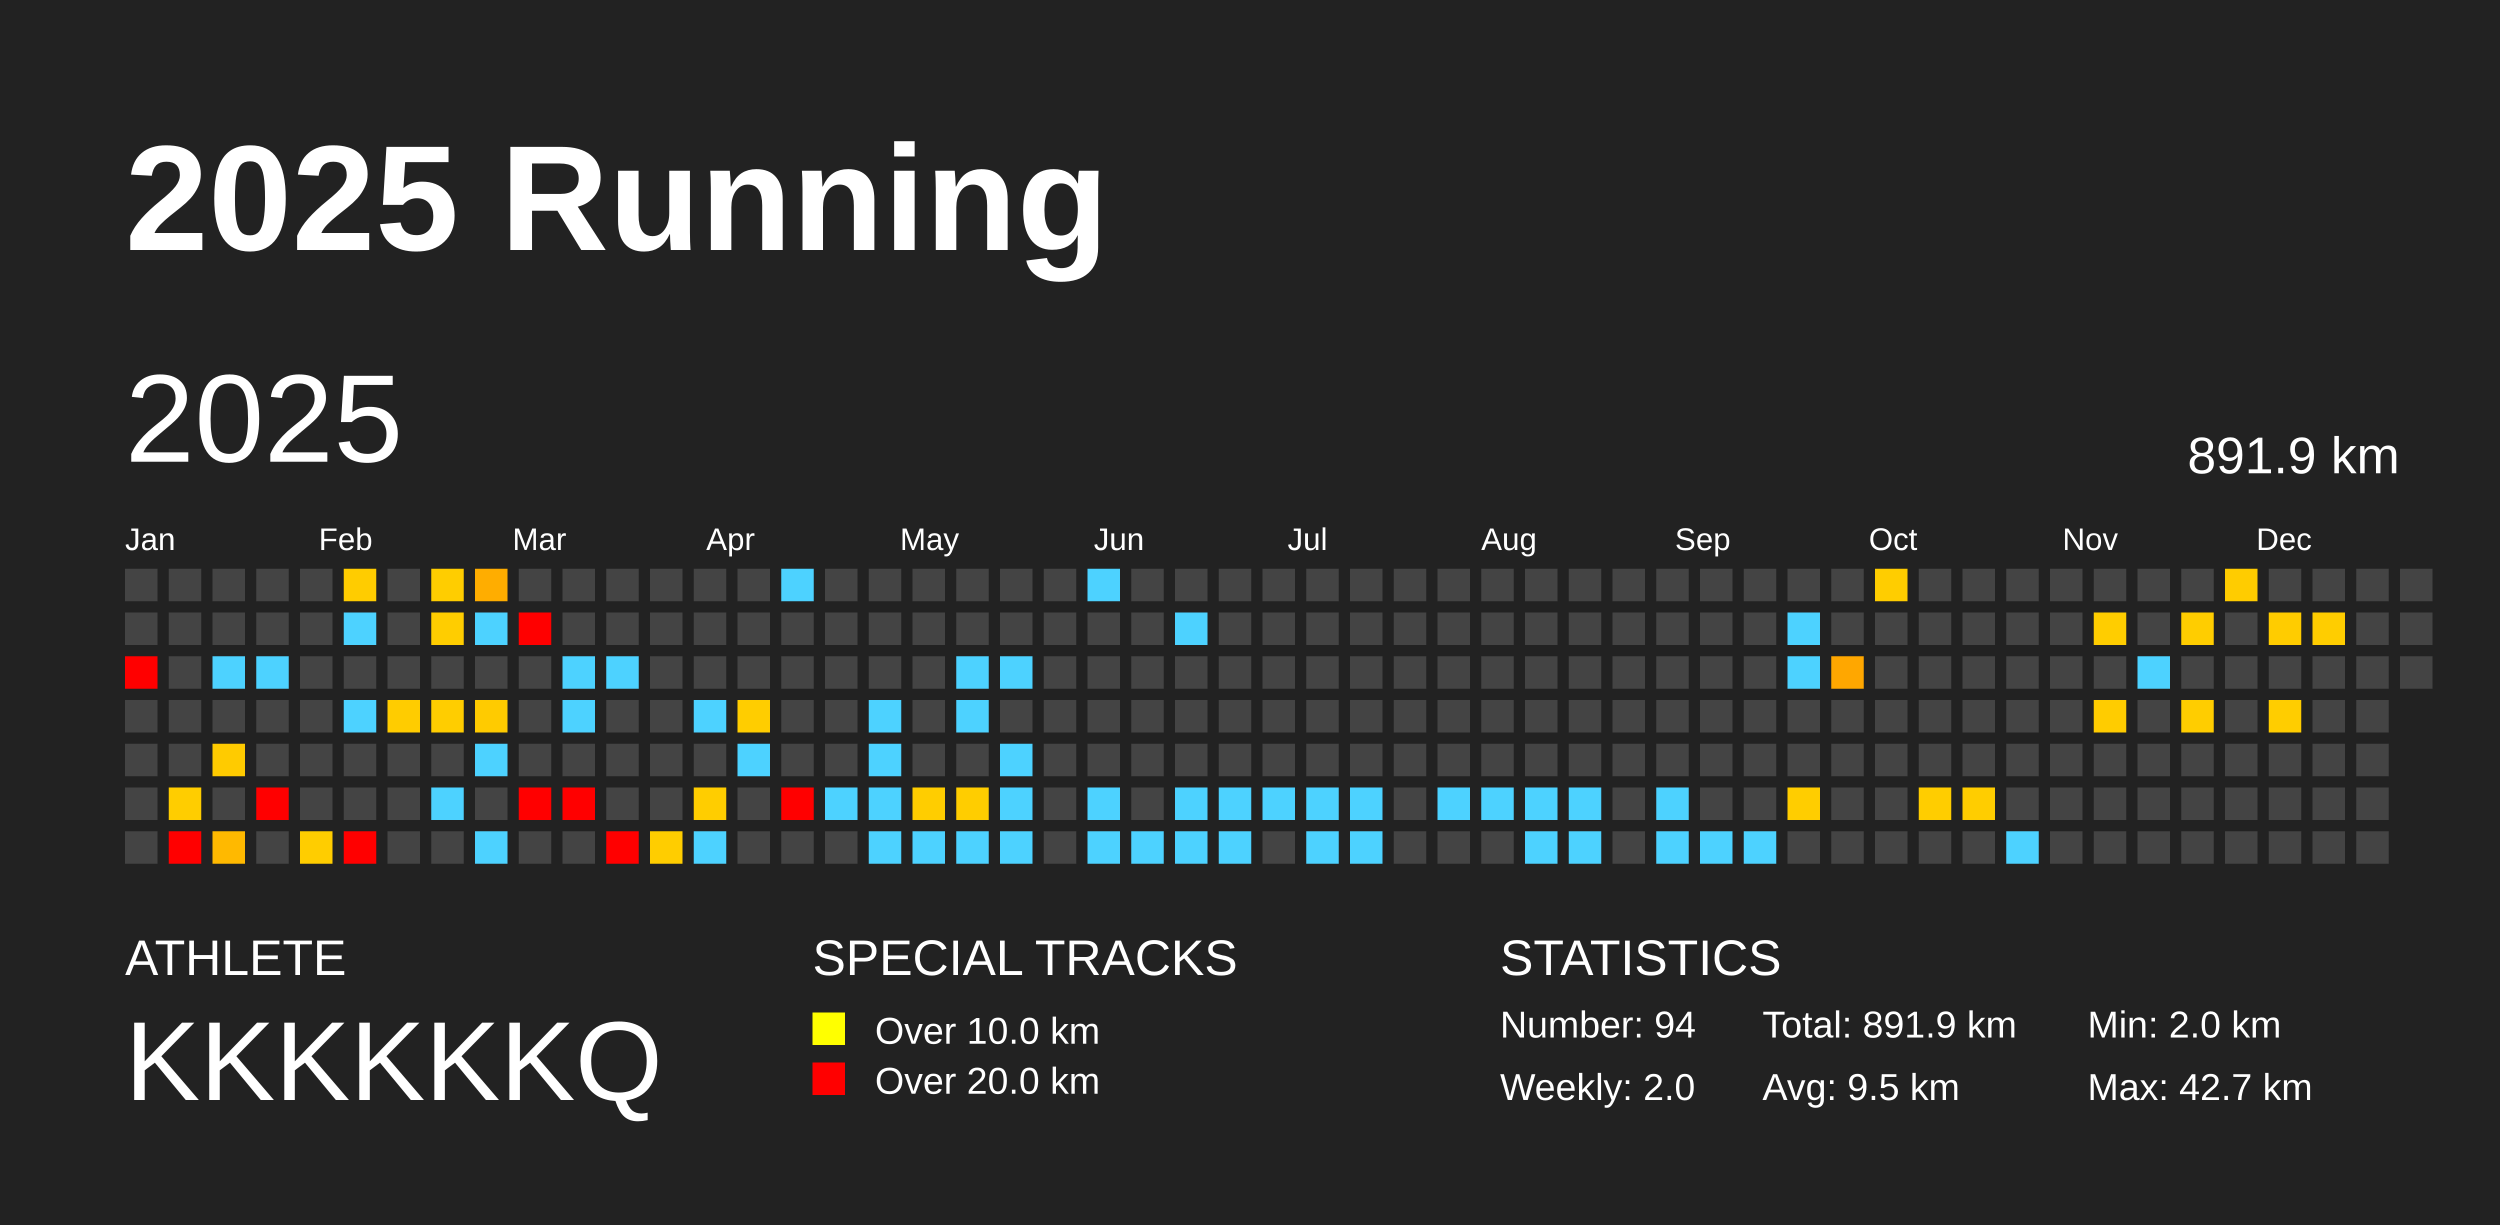
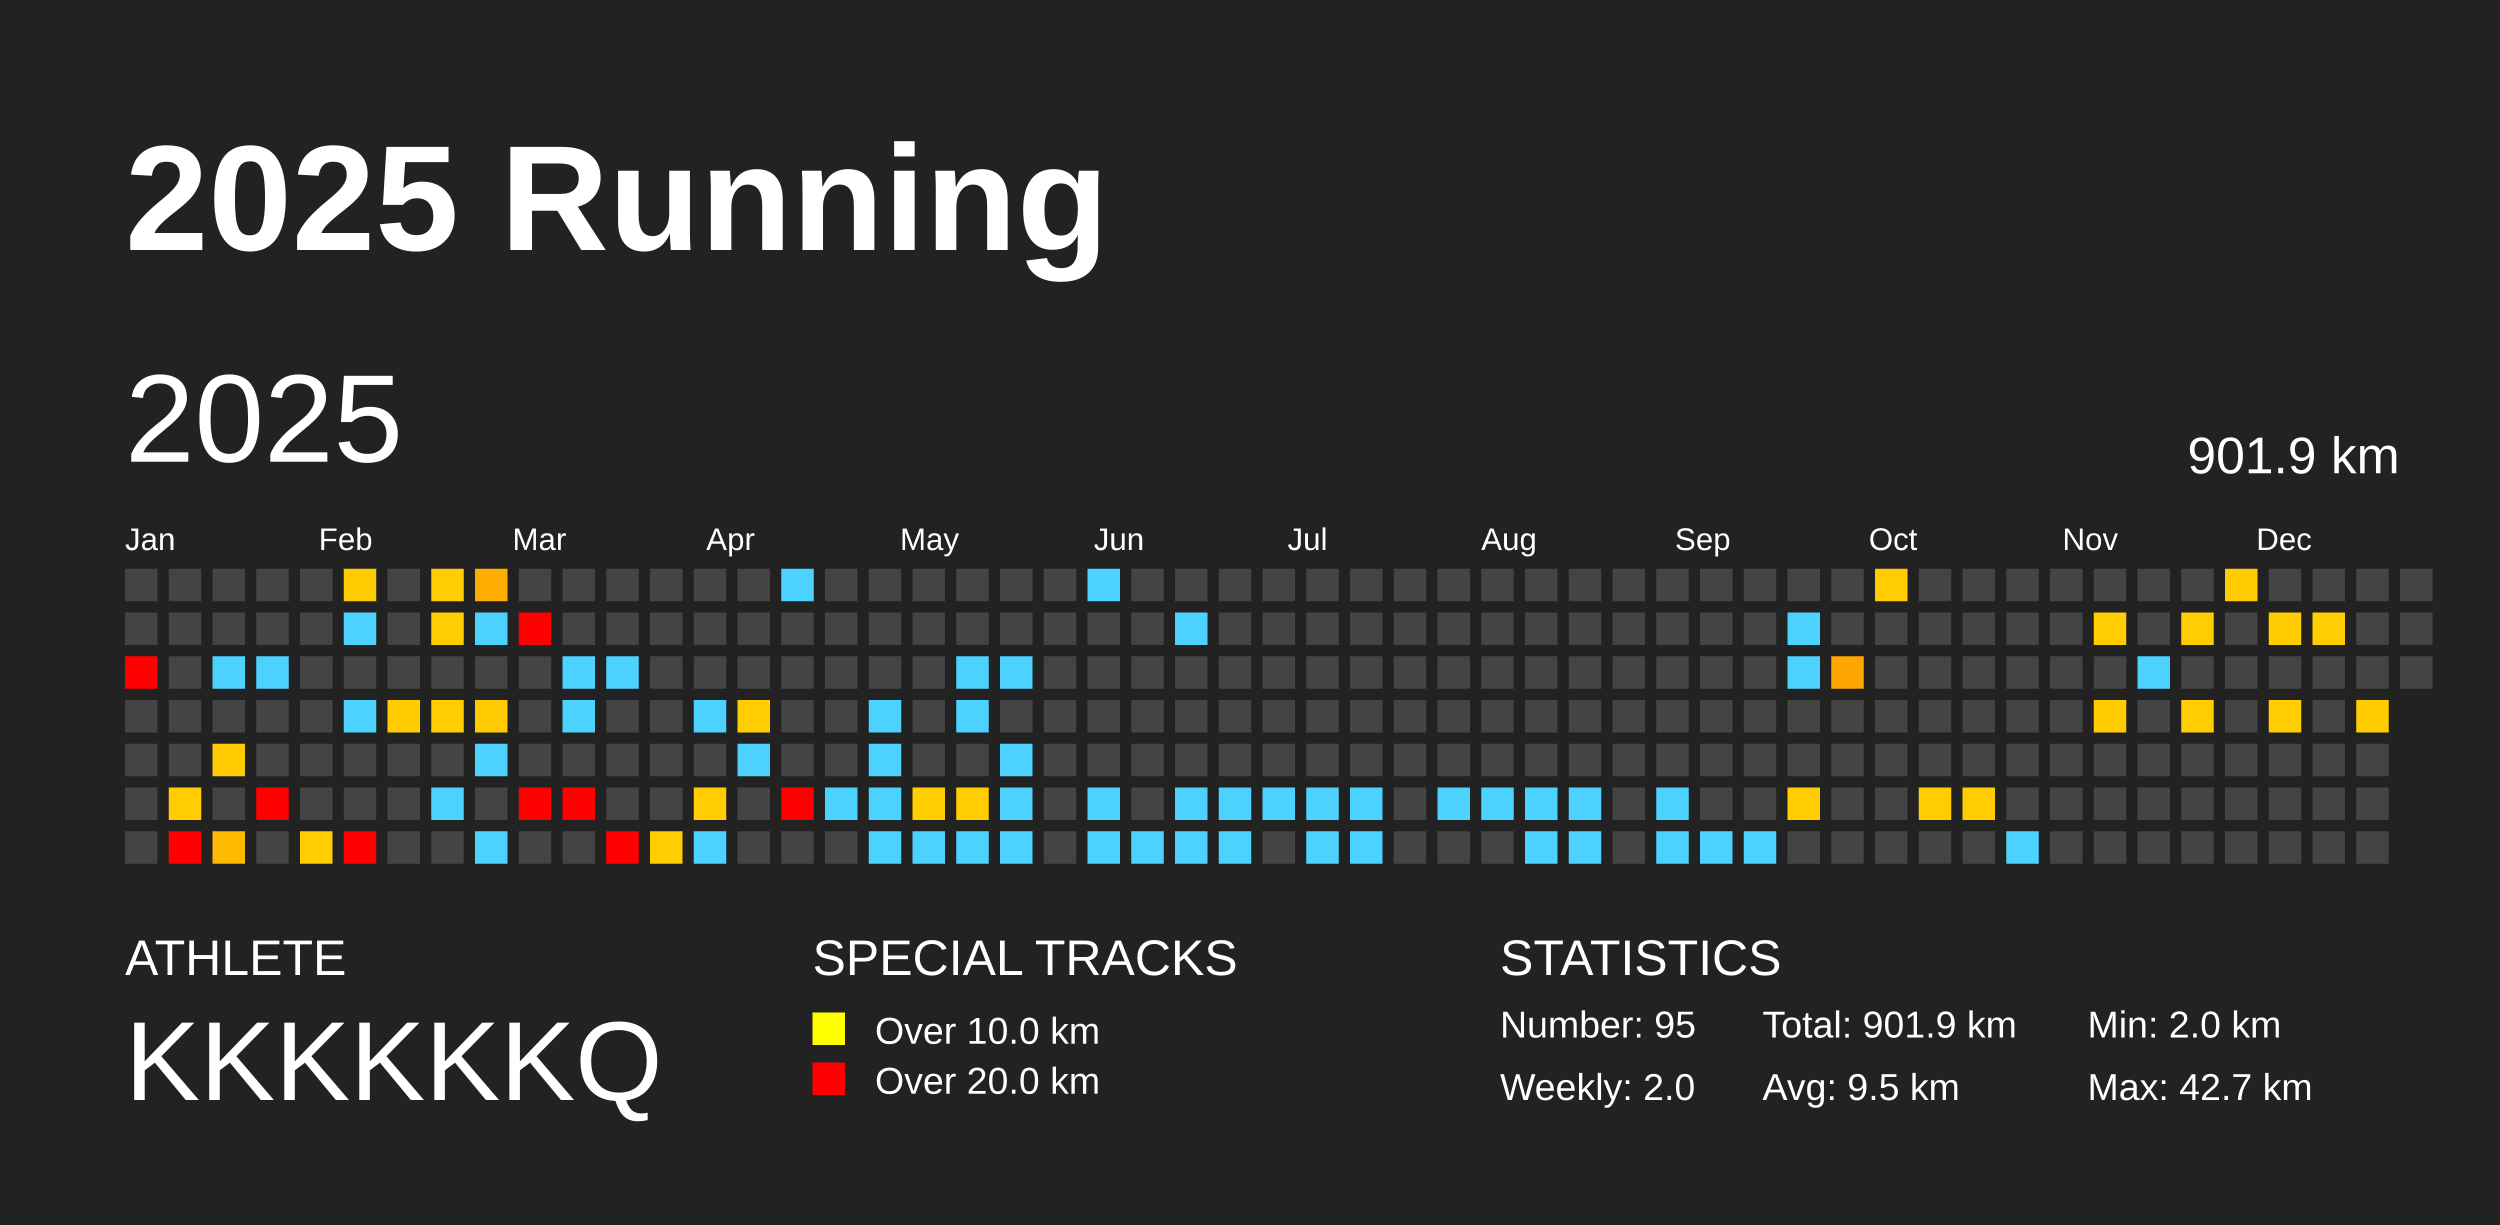
<svg xmlns="http://www.w3.org/2000/svg" baseProfile="full" height="98mm" version="1.1" viewBox="0,0,200,98" width="200mm">
  <defs />
  <rect fill="#222222" height="98" width="200" x="0" y="0" />
  <text fill="#FFFFFF" style="font-size:12px; font-family:Arial; font-weight:bold;" x="10" y="20">2025 Running</text>
  <text fill="#FFFFFF" style="font-size:4px; font-family:Arial" x="10" y="78">ATHLETE</text>
  <text fill="#FFFFFF" style="font-size:9px; font-family:Arial" x="10" y="88">KKKKKKQ</text>
  <text fill="#FFFFFF" style="font-size:4px; font-family:Arial" x="65" y="78">SPECIAL TRACKS</text>
  <rect fill="yellow" height="2.6" width="2.6" x="65" y="81" />
  <text fill="#FFFFFF" style="font-size:3px; font-family:Arial" x="70" y="83.5">Over 10.0 km</text>
  <rect fill="red" height="2.6" width="2.6" x="65" y="85" />
  <text fill="#FFFFFF" style="font-size:3px; font-family:Arial" x="70" y="87.5">Over 20.0 km</text>
  <text fill="#FFFFFF" style="font-size:4px; font-family:Arial" x="120" y="78">STATISTICS</text>
-   <text fill="#FFFFFF" style="font-size:3px; font-family:Arial" x="120" y="83">Number: 94</text>
+   <text fill="#FFFFFF" style="font-size:3px; font-family:Arial" x="120" y="83">Number: 95</text>
  <text fill="#FFFFFF" style="font-size:3px; font-family:Arial" x="120" y="88">Weekly: 2.0</text>
-   <text fill="#FFFFFF" style="font-size:3px; font-family:Arial" x="141" y="83">Total: 891.9 km</text>
+   <text fill="#FFFFFF" style="font-size:3px; font-family:Arial" x="141" y="83">Total: 901.9 km</text>
  <text fill="#FFFFFF" style="font-size:3px; font-family:Arial" x="141" y="88">Avg: 9.5 km</text>
  <text fill="#FFFFFF" style="font-size:3px; font-family:Arial" x="167" y="83">Min: 2.0 km</text>
  <text fill="#FFFFFF" style="font-size:3px; font-family:Arial" x="167" y="88">Max: 42.7 km</text>
  <text dominant-baseline="hanging" fill="#FFFFFF" style="font-size:10.0px; font-family:Arial;" x="10" y="30">2025</text>
-   <text dominant-baseline="hanging" fill="#FFFFFF" style="font-size:4.125px; font-family:Arial;" x="175" y="35">891.9 km</text>
+   <text dominant-baseline="hanging" fill="#FFFFFF" style="font-size:4.125px; font-family:Arial;" x="175" y="35">901.9 km</text>
  <text fill="#FFFFFF" style="font-size:2.5px; font-family:Arial" x="10.0" y="44">Jan</text>
  <text fill="#FFFFFF" style="font-size:2.5px; font-family:Arial" x="25.5" y="44">Feb</text>
  <text fill="#FFFFFF" style="font-size:2.5px; font-family:Arial" x="41.0" y="44">Mar</text>
  <text fill="#FFFFFF" style="font-size:2.5px; font-family:Arial" x="56.5" y="44">Apr</text>
  <text fill="#FFFFFF" style="font-size:2.5px; font-family:Arial" x="72.0" y="44">May</text>
  <text fill="#FFFFFF" style="font-size:2.5px; font-family:Arial" x="87.5" y="44">Jun</text>
  <text fill="#FFFFFF" style="font-size:2.5px; font-family:Arial" x="103.0" y="44">Jul</text>
  <text fill="#FFFFFF" style="font-size:2.5px; font-family:Arial" x="118.5" y="44">Aug</text>
  <text fill="#FFFFFF" style="font-size:2.5px; font-family:Arial" x="134.0" y="44">Sep</text>
  <text fill="#FFFFFF" style="font-size:2.5px; font-family:Arial" x="149.5" y="44">Oct</text>
  <text fill="#FFFFFF" style="font-size:2.5px; font-family:Arial" x="165.0" y="44">Nov</text>
  <text fill="#FFFFFF" style="font-size:2.5px; font-family:Arial" x="180.5" y="44">Dec</text>
  <rect fill="#444444" height="2.6" width="2.6" x="10.0" y="45.5" />
  <rect fill="#444444" height="2.6" width="2.6" x="10.0" y="49.0" />
  <rect fill="red" height="2.6" width="2.6" x="10.0" y="52.5" />
  <rect fill="#444444" height="2.6" width="2.6" x="10.0" y="56.0" />
  <rect fill="#444444" height="2.6" width="2.6" x="10.0" y="59.5" />
  <rect fill="#444444" height="2.6" width="2.6" x="10.0" y="63.0" />
  <rect fill="#444444" height="2.6" width="2.6" x="10.0" y="66.5" />
  <rect fill="#444444" height="2.6" width="2.6" x="13.5" y="45.5" />
  <rect fill="#444444" height="2.6" width="2.6" x="13.5" y="49.0" />
  <rect fill="#444444" height="2.6" width="2.6" x="13.5" y="52.5" />
  <rect fill="#444444" height="2.6" width="2.6" x="13.5" y="56.0" />
  <rect fill="#444444" height="2.6" width="2.6" x="13.5" y="59.5" />
  <rect fill="#ffcd00" height="2.6" width="2.6" x="13.5" y="63.0" />
  <rect fill="red" height="2.6" width="2.6" x="13.5" y="66.5" />
  <rect fill="#444444" height="2.6" width="2.6" x="17.0" y="45.5" />
  <rect fill="#444444" height="2.6" width="2.6" x="17.0" y="49.0" />
  <rect fill="#4dd2ff" height="2.6" width="2.6" x="17.0" y="52.5" />
  <rect fill="#444444" height="2.6" width="2.6" x="17.0" y="56.0" />
  <rect fill="#ffcb00" height="2.6" width="2.6" x="17.0" y="59.5" />
  <rect fill="#444444" height="2.6" width="2.6" x="17.0" y="63.0" />
  <rect fill="#ffb900" height="2.6" width="2.6" x="17.0" y="66.5" />
  <rect fill="#444444" height="2.6" width="2.6" x="20.5" y="45.5" />
  <rect fill="#444444" height="2.6" width="2.6" x="20.5" y="49.0" />
  <rect fill="#4dd2ff" height="2.6" width="2.6" x="20.5" y="52.5" />
  <rect fill="#444444" height="2.6" width="2.6" x="20.5" y="56.0" />
  <rect fill="#444444" height="2.6" width="2.6" x="20.5" y="59.5" />
  <rect fill="red" height="2.6" width="2.6" x="20.5" y="63.0" />
  <rect fill="#444444" height="2.6" width="2.6" x="20.5" y="66.5" />
  <rect fill="#444444" height="2.6" width="2.6" x="24.0" y="45.5" />
  <rect fill="#444444" height="2.6" width="2.6" x="24.0" y="49.0" />
  <rect fill="#444444" height="2.6" width="2.6" x="24.0" y="52.5" />
  <rect fill="#444444" height="2.6" width="2.6" x="24.0" y="56.0" />
  <rect fill="#444444" height="2.6" width="2.6" x="24.0" y="59.5" />
  <rect fill="#444444" height="2.6" width="2.6" x="24.0" y="63.0" />
  <rect fill="#ffcd00" height="2.6" width="2.6" x="24.0" y="66.5" />
  <rect fill="#ffcc00" height="2.6" width="2.6" x="27.5" y="45.5" />
  <rect fill="#4dd2ff" height="2.6" width="2.6" x="27.5" y="49.0" />
  <rect fill="#444444" height="2.6" width="2.6" x="27.5" y="52.5" />
  <rect fill="#4dd2ff" height="2.6" width="2.6" x="27.5" y="56.0" />
  <rect fill="#444444" height="2.6" width="2.6" x="27.5" y="59.5" />
  <rect fill="#444444" height="2.6" width="2.6" x="27.5" y="63.0" />
  <rect fill="red" height="2.6" width="2.6" x="27.5" y="66.5" />
  <rect fill="#444444" height="2.6" width="2.6" x="31.0" y="45.5" />
  <rect fill="#444444" height="2.6" width="2.6" x="31.0" y="49.0" />
  <rect fill="#444444" height="2.6" width="2.6" x="31.0" y="52.5" />
  <rect fill="#ffcc00" height="2.6" width="2.6" x="31.0" y="56.0" />
  <rect fill="#444444" height="2.6" width="2.6" x="31.0" y="59.5" />
  <rect fill="#444444" height="2.6" width="2.6" x="31.0" y="63.0" />
  <rect fill="#444444" height="2.6" width="2.6" x="31.0" y="66.5" />
  <rect fill="#ffcd00" height="2.6" width="2.6" x="34.5" y="45.5" />
  <rect fill="#ffcd00" height="2.6" width="2.6" x="34.5" y="49.0" />
  <rect fill="#444444" height="2.6" width="2.6" x="34.5" y="52.5" />
  <rect fill="#ffcd00" height="2.6" width="2.6" x="34.5" y="56.0" />
  <rect fill="#444444" height="2.6" width="2.6" x="34.5" y="59.5" />
  <rect fill="#4dd2ff" height="2.6" width="2.6" x="34.5" y="63.0" />
  <rect fill="#444444" height="2.6" width="2.6" x="34.5" y="66.5" />
  <rect fill="#ffad00" height="2.6" width="2.6" x="38.0" y="45.5" />
  <rect fill="#4dd2ff" height="2.6" width="2.6" x="38.0" y="49.0" />
  <rect fill="#444444" height="2.6" width="2.6" x="38.0" y="52.5" />
  <rect fill="#ffcb00" height="2.6" width="2.6" x="38.0" y="56.0" />
  <rect fill="#4dd2ff" height="2.6" width="2.6" x="38.0" y="59.5" />
  <rect fill="#444444" height="2.6" width="2.6" x="38.0" y="63.0" />
  <rect fill="#4dd2ff" height="2.6" width="2.6" x="38.0" y="66.5" />
  <rect fill="#444444" height="2.6" width="2.6" x="41.5" y="45.5" />
  <rect fill="red" height="2.6" width="2.6" x="41.5" y="49.0" />
  <rect fill="#444444" height="2.6" width="2.6" x="41.5" y="52.5" />
  <rect fill="#444444" height="2.6" width="2.6" x="41.5" y="56.0" />
  <rect fill="#444444" height="2.6" width="2.6" x="41.5" y="59.5" />
  <rect fill="red" height="2.6" width="2.6" x="41.5" y="63.0" />
  <rect fill="#444444" height="2.6" width="2.6" x="41.5" y="66.5" />
  <rect fill="#444444" height="2.6" width="2.6" x="45.0" y="45.5" />
  <rect fill="#444444" height="2.6" width="2.6" x="45.0" y="49.0" />
  <rect fill="#4dd2ff" height="2.6" width="2.6" x="45.0" y="52.5" />
  <rect fill="#4dd2ff" height="2.6" width="2.6" x="45.0" y="56.0" />
  <rect fill="#444444" height="2.6" width="2.6" x="45.0" y="59.5" />
  <rect fill="red" height="2.6" width="2.6" x="45.0" y="63.0" />
  <rect fill="#444444" height="2.6" width="2.6" x="45.0" y="66.5" />
  <rect fill="#444444" height="2.6" width="2.6" x="48.5" y="45.5" />
  <rect fill="#444444" height="2.6" width="2.6" x="48.5" y="49.0" />
  <rect fill="#4dd2ff" height="2.6" width="2.6" x="48.5" y="52.5" />
  <rect fill="#444444" height="2.6" width="2.6" x="48.5" y="56.0" />
  <rect fill="#444444" height="2.6" width="2.6" x="48.5" y="59.5" />
  <rect fill="#444444" height="2.6" width="2.6" x="48.5" y="63.0" />
  <rect fill="red" height="2.6" width="2.6" x="48.5" y="66.5" />
  <rect fill="#444444" height="2.6" width="2.6" x="52.0" y="45.5" />
  <rect fill="#444444" height="2.6" width="2.6" x="52.0" y="49.0" />
  <rect fill="#444444" height="2.6" width="2.6" x="52.0" y="52.5" />
  <rect fill="#444444" height="2.6" width="2.6" x="52.0" y="56.0" />
  <rect fill="#444444" height="2.6" width="2.6" x="52.0" y="59.5" />
  <rect fill="#444444" height="2.6" width="2.6" x="52.0" y="63.0" />
  <rect fill="#ffcd00" height="2.6" width="2.6" x="52.0" y="66.5" />
  <rect fill="#444444" height="2.6" width="2.6" x="55.5" y="45.5" />
  <rect fill="#444444" height="2.6" width="2.6" x="55.5" y="49.0" />
  <rect fill="#444444" height="2.6" width="2.6" x="55.5" y="52.5" />
  <rect fill="#4dd2ff" height="2.6" width="2.6" x="55.5" y="56.0" />
  <rect fill="#444444" height="2.6" width="2.6" x="55.5" y="59.5" />
  <rect fill="#ffcd00" height="2.6" width="2.6" x="55.5" y="63.0" />
  <rect fill="#4dd2ff" height="2.6" width="2.6" x="55.5" y="66.5" />
  <rect fill="#444444" height="2.6" width="2.6" x="59.0" y="45.5" />
  <rect fill="#444444" height="2.6" width="2.6" x="59.0" y="49.0" />
  <rect fill="#444444" height="2.6" width="2.6" x="59.0" y="52.5" />
  <rect fill="#ffcd00" height="2.6" width="2.6" x="59.0" y="56.0" />
  <rect fill="#4dd2ff" height="2.6" width="2.6" x="59.0" y="59.5" />
  <rect fill="#444444" height="2.6" width="2.6" x="59.0" y="63.0" />
  <rect fill="#444444" height="2.6" width="2.6" x="59.0" y="66.5" />
  <rect fill="#4dd2ff" height="2.6" width="2.6" x="62.5" y="45.5" />
  <rect fill="#444444" height="2.6" width="2.6" x="62.5" y="49.0" />
  <rect fill="#444444" height="2.6" width="2.6" x="62.5" y="52.5" />
  <rect fill="#444444" height="2.6" width="2.6" x="62.5" y="56.0" />
  <rect fill="#444444" height="2.6" width="2.6" x="62.5" y="59.5" />
  <rect fill="red" height="2.6" width="2.6" x="62.5" y="63.0" />
  <rect fill="#444444" height="2.6" width="2.6" x="62.5" y="66.5" />
  <rect fill="#444444" height="2.6" width="2.6" x="66.0" y="45.5" />
  <rect fill="#444444" height="2.6" width="2.6" x="66.0" y="49.0" />
  <rect fill="#444444" height="2.6" width="2.6" x="66.0" y="52.5" />
  <rect fill="#444444" height="2.6" width="2.6" x="66.0" y="56.0" />
  <rect fill="#444444" height="2.6" width="2.6" x="66.0" y="59.5" />
  <rect fill="#4dd2ff" height="2.6" width="2.6" x="66.0" y="63.0" />
  <rect fill="#444444" height="2.6" width="2.6" x="66.0" y="66.5" />
  <rect fill="#444444" height="2.6" width="2.6" x="69.5" y="45.5" />
  <rect fill="#444444" height="2.6" width="2.6" x="69.5" y="49.0" />
  <rect fill="#444444" height="2.6" width="2.6" x="69.5" y="52.5" />
  <rect fill="#4dd2ff" height="2.6" width="2.6" x="69.5" y="56.0" />
  <rect fill="#4dd2ff" height="2.6" width="2.6" x="69.5" y="59.5" />
  <rect fill="#4dd2ff" height="2.6" width="2.6" x="69.5" y="63.0" />
  <rect fill="#4dd2ff" height="2.6" width="2.6" x="69.5" y="66.5" />
  <rect fill="#444444" height="2.6" width="2.6" x="73.0" y="45.5" />
  <rect fill="#444444" height="2.6" width="2.6" x="73.0" y="49.0" />
  <rect fill="#444444" height="2.6" width="2.6" x="73.0" y="52.5" />
  <rect fill="#444444" height="2.6" width="2.6" x="73.0" y="56.0" />
  <rect fill="#444444" height="2.6" width="2.6" x="73.0" y="59.5" />
  <rect fill="#ffcd00" height="2.6" width="2.6" x="73.0" y="63.0" />
  <rect fill="#4dd2ff" height="2.6" width="2.6" x="73.0" y="66.5" />
  <rect fill="#444444" height="2.6" width="2.6" x="76.5" y="45.5" />
  <rect fill="#444444" height="2.6" width="2.6" x="76.5" y="49.0" />
  <rect fill="#4dd2ff" height="2.6" width="2.6" x="76.5" y="52.5" />
  <rect fill="#4dd2ff" height="2.6" width="2.6" x="76.5" y="56.0" />
  <rect fill="#444444" height="2.6" width="2.6" x="76.5" y="59.5" />
  <rect fill="#ffcd00" height="2.6" width="2.6" x="76.5" y="63.0" />
  <rect fill="#4dd2ff" height="2.6" width="2.6" x="76.5" y="66.5" />
  <rect fill="#444444" height="2.6" width="2.6" x="80.0" y="45.5" />
  <rect fill="#444444" height="2.6" width="2.6" x="80.0" y="49.0" />
  <rect fill="#4dd2ff" height="2.6" width="2.6" x="80.0" y="52.5" />
  <rect fill="#444444" height="2.6" width="2.6" x="80.0" y="56.0" />
  <rect fill="#4dd2ff" height="2.6" width="2.6" x="80.0" y="59.5" />
  <rect fill="#4dd2ff" height="2.6" width="2.6" x="80.0" y="63.0" />
  <rect fill="#4dd2ff" height="2.6" width="2.6" x="80.0" y="66.5" />
  <rect fill="#444444" height="2.6" width="2.6" x="83.5" y="45.5" />
  <rect fill="#444444" height="2.6" width="2.6" x="83.5" y="49.0" />
  <rect fill="#444444" height="2.6" width="2.6" x="83.5" y="52.5" />
  <rect fill="#444444" height="2.6" width="2.6" x="83.5" y="56.0" />
  <rect fill="#444444" height="2.6" width="2.6" x="83.5" y="59.5" />
  <rect fill="#444444" height="2.6" width="2.6" x="83.5" y="63.0" />
  <rect fill="#444444" height="2.6" width="2.6" x="83.5" y="66.5" />
  <rect fill="#4dd2ff" height="2.6" width="2.6" x="87.0" y="45.5" />
  <rect fill="#444444" height="2.6" width="2.6" x="87.0" y="49.0" />
  <rect fill="#444444" height="2.6" width="2.6" x="87.0" y="52.5" />
  <rect fill="#444444" height="2.6" width="2.6" x="87.0" y="56.0" />
  <rect fill="#444444" height="2.6" width="2.6" x="87.0" y="59.5" />
  <rect fill="#4dd2ff" height="2.6" width="2.6" x="87.0" y="63.0" />
  <rect fill="#4dd2ff" height="2.6" width="2.6" x="87.0" y="66.5" />
  <rect fill="#444444" height="2.6" width="2.6" x="90.5" y="45.5" />
  <rect fill="#444444" height="2.6" width="2.6" x="90.5" y="49.0" />
  <rect fill="#444444" height="2.6" width="2.6" x="90.5" y="52.5" />
  <rect fill="#444444" height="2.6" width="2.6" x="90.5" y="56.0" />
  <rect fill="#444444" height="2.6" width="2.6" x="90.5" y="59.5" />
  <rect fill="#444444" height="2.6" width="2.6" x="90.5" y="63.0" />
  <rect fill="#4dd2ff" height="2.6" width="2.6" x="90.5" y="66.5" />
  <rect fill="#444444" height="2.6" width="2.6" x="94.0" y="45.5" />
  <rect fill="#4dd2ff" height="2.6" width="2.6" x="94.0" y="49.0" />
  <rect fill="#444444" height="2.6" width="2.6" x="94.0" y="52.5" />
  <rect fill="#444444" height="2.6" width="2.6" x="94.0" y="56.0" />
  <rect fill="#444444" height="2.6" width="2.6" x="94.0" y="59.5" />
  <rect fill="#4dd2ff" height="2.6" width="2.6" x="94.0" y="63.0" />
  <rect fill="#4dd2ff" height="2.6" width="2.6" x="94.0" y="66.5" />
  <rect fill="#444444" height="2.6" width="2.6" x="97.5" y="45.5" />
  <rect fill="#444444" height="2.6" width="2.6" x="97.5" y="49.0" />
  <rect fill="#444444" height="2.6" width="2.6" x="97.5" y="52.5" />
  <rect fill="#444444" height="2.6" width="2.6" x="97.5" y="56.0" />
  <rect fill="#444444" height="2.6" width="2.6" x="97.5" y="59.5" />
  <rect fill="#4dd2ff" height="2.6" width="2.6" x="97.5" y="63.0" />
  <rect fill="#4dd2ff" height="2.6" width="2.6" x="97.5" y="66.5" />
  <rect fill="#444444" height="2.6" width="2.6" x="101.0" y="45.5" />
  <rect fill="#444444" height="2.6" width="2.6" x="101.0" y="49.0" />
  <rect fill="#444444" height="2.6" width="2.6" x="101.0" y="52.5" />
  <rect fill="#444444" height="2.6" width="2.6" x="101.0" y="56.0" />
  <rect fill="#444444" height="2.6" width="2.6" x="101.0" y="59.5" />
  <rect fill="#4dd2ff" height="2.6" width="2.6" x="101.0" y="63.0" />
  <rect fill="#444444" height="2.6" width="2.6" x="101.0" y="66.5" />
  <rect fill="#444444" height="2.6" width="2.6" x="104.5" y="45.5" />
  <rect fill="#444444" height="2.6" width="2.6" x="104.5" y="49.0" />
  <rect fill="#444444" height="2.6" width="2.6" x="104.5" y="52.5" />
  <rect fill="#444444" height="2.6" width="2.6" x="104.5" y="56.0" />
  <rect fill="#444444" height="2.6" width="2.6" x="104.5" y="59.5" />
  <rect fill="#4dd2ff" height="2.6" width="2.6" x="104.5" y="63.0" />
  <rect fill="#4dd2ff" height="2.6" width="2.6" x="104.5" y="66.5" />
  <rect fill="#444444" height="2.6" width="2.6" x="108.0" y="45.5" />
  <rect fill="#444444" height="2.6" width="2.6" x="108.0" y="49.0" />
  <rect fill="#444444" height="2.6" width="2.6" x="108.0" y="52.5" />
  <rect fill="#444444" height="2.6" width="2.6" x="108.0" y="56.0" />
  <rect fill="#444444" height="2.6" width="2.6" x="108.0" y="59.5" />
  <rect fill="#4dd2ff" height="2.6" width="2.6" x="108.0" y="63.0" />
  <rect fill="#4dd2ff" height="2.6" width="2.6" x="108.0" y="66.5" />
  <rect fill="#444444" height="2.6" width="2.6" x="111.5" y="45.5" />
  <rect fill="#444444" height="2.6" width="2.6" x="111.5" y="49.0" />
  <rect fill="#444444" height="2.6" width="2.6" x="111.5" y="52.5" />
  <rect fill="#444444" height="2.6" width="2.6" x="111.5" y="56.0" />
  <rect fill="#444444" height="2.6" width="2.6" x="111.5" y="59.5" />
  <rect fill="#444444" height="2.6" width="2.6" x="111.5" y="63.0" />
  <rect fill="#444444" height="2.6" width="2.6" x="111.5" y="66.5" />
  <rect fill="#444444" height="2.6" width="2.6" x="115.0" y="45.5" />
  <rect fill="#444444" height="2.6" width="2.6" x="115.0" y="49.0" />
  <rect fill="#444444" height="2.6" width="2.6" x="115.0" y="52.5" />
  <rect fill="#444444" height="2.6" width="2.6" x="115.0" y="56.0" />
  <rect fill="#444444" height="2.6" width="2.6" x="115.0" y="59.5" />
  <rect fill="#4dd2ff" height="2.6" width="2.6" x="115.0" y="63.0" />
  <rect fill="#444444" height="2.6" width="2.6" x="115.0" y="66.5" />
  <rect fill="#444444" height="2.6" width="2.6" x="118.5" y="45.5" />
  <rect fill="#444444" height="2.6" width="2.6" x="118.5" y="49.0" />
  <rect fill="#444444" height="2.6" width="2.6" x="118.5" y="52.5" />
  <rect fill="#444444" height="2.6" width="2.6" x="118.5" y="56.0" />
  <rect fill="#444444" height="2.6" width="2.6" x="118.5" y="59.5" />
  <rect fill="#4dd2ff" height="2.6" width="2.6" x="118.5" y="63.0" />
  <rect fill="#444444" height="2.6" width="2.6" x="118.5" y="66.5" />
  <rect fill="#444444" height="2.6" width="2.6" x="122.0" y="45.5" />
  <rect fill="#444444" height="2.6" width="2.6" x="122.0" y="49.0" />
  <rect fill="#444444" height="2.6" width="2.6" x="122.0" y="52.5" />
  <rect fill="#444444" height="2.6" width="2.6" x="122.0" y="56.0" />
  <rect fill="#444444" height="2.6" width="2.6" x="122.0" y="59.5" />
  <rect fill="#4dd2ff" height="2.6" width="2.6" x="122.0" y="63.0" />
  <rect fill="#4dd2ff" height="2.6" width="2.6" x="122.0" y="66.5" />
  <rect fill="#444444" height="2.6" width="2.6" x="125.5" y="45.5" />
  <rect fill="#444444" height="2.6" width="2.6" x="125.5" y="49.0" />
  <rect fill="#444444" height="2.6" width="2.6" x="125.5" y="52.5" />
  <rect fill="#444444" height="2.6" width="2.6" x="125.5" y="56.0" />
  <rect fill="#444444" height="2.6" width="2.6" x="125.5" y="59.5" />
  <rect fill="#4dd2ff" height="2.6" width="2.6" x="125.5" y="63.0" />
  <rect fill="#4dd2ff" height="2.6" width="2.6" x="125.5" y="66.5" />
  <rect fill="#444444" height="2.6" width="2.6" x="129.0" y="45.5" />
  <rect fill="#444444" height="2.6" width="2.6" x="129.0" y="49.0" />
  <rect fill="#444444" height="2.6" width="2.6" x="129.0" y="52.5" />
  <rect fill="#444444" height="2.6" width="2.6" x="129.0" y="56.0" />
  <rect fill="#444444" height="2.6" width="2.6" x="129.0" y="59.5" />
  <rect fill="#444444" height="2.6" width="2.6" x="129.0" y="63.0" />
  <rect fill="#444444" height="2.6" width="2.6" x="129.0" y="66.5" />
  <rect fill="#444444" height="2.6" width="2.6" x="132.5" y="45.5" />
  <rect fill="#444444" height="2.6" width="2.6" x="132.5" y="49.0" />
  <rect fill="#444444" height="2.6" width="2.6" x="132.5" y="52.5" />
  <rect fill="#444444" height="2.6" width="2.6" x="132.5" y="56.0" />
  <rect fill="#444444" height="2.6" width="2.6" x="132.5" y="59.5" />
  <rect fill="#4dd2ff" height="2.6" width="2.6" x="132.5" y="63.0" />
  <rect fill="#4dd2ff" height="2.6" width="2.6" x="132.5" y="66.5" />
  <rect fill="#444444" height="2.6" width="2.6" x="136.0" y="45.5" />
  <rect fill="#444444" height="2.6" width="2.6" x="136.0" y="49.0" />
  <rect fill="#444444" height="2.6" width="2.6" x="136.0" y="52.5" />
  <rect fill="#444444" height="2.6" width="2.6" x="136.0" y="56.0" />
  <rect fill="#444444" height="2.6" width="2.6" x="136.0" y="59.5" />
  <rect fill="#444444" height="2.6" width="2.6" x="136.0" y="63.0" />
  <rect fill="#4dd2ff" height="2.6" width="2.6" x="136.0" y="66.5" />
  <rect fill="#444444" height="2.6" width="2.6" x="139.5" y="45.5" />
  <rect fill="#444444" height="2.6" width="2.6" x="139.5" y="49.0" />
  <rect fill="#444444" height="2.6" width="2.6" x="139.5" y="52.5" />
  <rect fill="#444444" height="2.6" width="2.6" x="139.5" y="56.0" />
  <rect fill="#444444" height="2.6" width="2.6" x="139.5" y="59.5" />
  <rect fill="#444444" height="2.6" width="2.6" x="139.5" y="63.0" />
  <rect fill="#4dd2ff" height="2.6" width="2.6" x="139.5" y="66.5" />
  <rect fill="#444444" height="2.6" width="2.6" x="143.0" y="45.5" />
  <rect fill="#4dd2ff" height="2.6" width="2.6" x="143.0" y="49.0" />
  <rect fill="#4dd2ff" height="2.6" width="2.6" x="143.0" y="52.5" />
  <rect fill="#444444" height="2.6" width="2.6" x="143.0" y="56.0" />
  <rect fill="#444444" height="2.6" width="2.6" x="143.0" y="59.5" />
  <rect fill="#ffcd00" height="2.6" width="2.6" x="143.0" y="63.0" />
  <rect fill="#444444" height="2.6" width="2.6" x="143.0" y="66.5" />
  <rect fill="#444444" height="2.6" width="2.6" x="146.5" y="45.5" />
  <rect fill="#444444" height="2.6" width="2.6" x="146.5" y="49.0" />
  <rect fill="#ffa700" height="2.6" width="2.6" x="146.5" y="52.5" />
  <rect fill="#444444" height="2.6" width="2.6" x="146.5" y="56.0" />
  <rect fill="#444444" height="2.6" width="2.6" x="146.5" y="59.5" />
  <rect fill="#444444" height="2.6" width="2.6" x="146.5" y="63.0" />
  <rect fill="#444444" height="2.6" width="2.6" x="146.5" y="66.5" />
  <rect fill="#ffcd00" height="2.6" width="2.6" x="150.0" y="45.5" />
  <rect fill="#444444" height="2.6" width="2.6" x="150.0" y="49.0" />
  <rect fill="#444444" height="2.6" width="2.6" x="150.0" y="52.5" />
  <rect fill="#444444" height="2.6" width="2.6" x="150.0" y="56.0" />
  <rect fill="#444444" height="2.6" width="2.6" x="150.0" y="59.5" />
  <rect fill="#444444" height="2.6" width="2.6" x="150.0" y="63.0" />
  <rect fill="#444444" height="2.6" width="2.6" x="150.0" y="66.5" />
  <rect fill="#444444" height="2.6" width="2.6" x="153.5" y="45.5" />
  <rect fill="#444444" height="2.6" width="2.6" x="153.5" y="49.0" />
  <rect fill="#444444" height="2.6" width="2.6" x="153.5" y="52.5" />
  <rect fill="#444444" height="2.6" width="2.6" x="153.5" y="56.0" />
  <rect fill="#444444" height="2.6" width="2.6" x="153.5" y="59.5" />
  <rect fill="#ffcd00" height="2.6" width="2.6" x="153.5" y="63.0" />
  <rect fill="#444444" height="2.6" width="2.6" x="153.5" y="66.5" />
  <rect fill="#444444" height="2.6" width="2.6" x="157.0" y="45.5" />
  <rect fill="#444444" height="2.6" width="2.6" x="157.0" y="49.0" />
  <rect fill="#444444" height="2.6" width="2.6" x="157.0" y="52.5" />
  <rect fill="#444444" height="2.6" width="2.6" x="157.0" y="56.0" />
  <rect fill="#444444" height="2.6" width="2.6" x="157.0" y="59.5" />
  <rect fill="#ffcd00" height="2.6" width="2.6" x="157.0" y="63.0" />
  <rect fill="#444444" height="2.6" width="2.6" x="157.0" y="66.5" />
  <rect fill="#444444" height="2.6" width="2.6" x="160.5" y="45.5" />
  <rect fill="#444444" height="2.6" width="2.6" x="160.5" y="49.0" />
  <rect fill="#444444" height="2.6" width="2.6" x="160.5" y="52.5" />
  <rect fill="#444444" height="2.6" width="2.6" x="160.5" y="56.0" />
  <rect fill="#444444" height="2.6" width="2.6" x="160.5" y="59.5" />
  <rect fill="#444444" height="2.6" width="2.6" x="160.5" y="63.0" />
  <rect fill="#4dd2ff" height="2.6" width="2.6" x="160.5" y="66.5" />
  <rect fill="#444444" height="2.6" width="2.6" x="164.0" y="45.5" />
  <rect fill="#444444" height="2.6" width="2.6" x="164.0" y="49.0" />
  <rect fill="#444444" height="2.6" width="2.6" x="164.0" y="52.5" />
  <rect fill="#444444" height="2.6" width="2.6" x="164.0" y="56.0" />
  <rect fill="#444444" height="2.6" width="2.6" x="164.0" y="59.5" />
  <rect fill="#444444" height="2.6" width="2.6" x="164.0" y="63.0" />
  <rect fill="#444444" height="2.6" width="2.6" x="164.0" y="66.5" />
  <rect fill="#444444" height="2.6" width="2.6" x="167.5" y="45.5" />
  <rect fill="#ffcd00" height="2.6" width="2.6" x="167.5" y="49.0" />
  <rect fill="#444444" height="2.6" width="2.6" x="167.5" y="52.5" />
  <rect fill="#ffcc00" height="2.6" width="2.6" x="167.5" y="56.0" />
  <rect fill="#444444" height="2.6" width="2.6" x="167.5" y="59.5" />
  <rect fill="#444444" height="2.6" width="2.6" x="167.5" y="63.0" />
  <rect fill="#444444" height="2.6" width="2.6" x="167.5" y="66.5" />
  <rect fill="#444444" height="2.6" width="2.6" x="171.0" y="45.5" />
  <rect fill="#444444" height="2.6" width="2.6" x="171.0" y="49.0" />
  <rect fill="#4dd2ff" height="2.6" width="2.6" x="171.0" y="52.5" />
  <rect fill="#444444" height="2.6" width="2.6" x="171.0" y="56.0" />
  <rect fill="#444444" height="2.6" width="2.6" x="171.0" y="59.5" />
  <rect fill="#444444" height="2.6" width="2.6" x="171.0" y="63.0" />
  <rect fill="#444444" height="2.6" width="2.6" x="171.0" y="66.5" />
  <rect fill="#444444" height="2.6" width="2.6" x="174.5" y="45.5" />
  <rect fill="#ffcd00" height="2.6" width="2.6" x="174.5" y="49.0" />
  <rect fill="#444444" height="2.6" width="2.6" x="174.5" y="52.5" />
  <rect fill="#ffcd00" height="2.6" width="2.6" x="174.5" y="56.0" />
  <rect fill="#444444" height="2.6" width="2.6" x="174.5" y="59.5" />
  <rect fill="#444444" height="2.6" width="2.6" x="174.5" y="63.0" />
  <rect fill="#444444" height="2.6" width="2.6" x="174.5" y="66.5" />
  <rect fill="#ffcc00" height="2.6" width="2.6" x="178.0" y="45.5" />
  <rect fill="#444444" height="2.6" width="2.6" x="178.0" y="49.0" />
  <rect fill="#444444" height="2.6" width="2.6" x="178.0" y="52.5" />
  <rect fill="#444444" height="2.6" width="2.6" x="178.0" y="56.0" />
  <rect fill="#444444" height="2.6" width="2.6" x="178.0" y="59.5" />
  <rect fill="#444444" height="2.6" width="2.6" x="178.0" y="63.0" />
  <rect fill="#444444" height="2.6" width="2.6" x="178.0" y="66.5" />
  <rect fill="#444444" height="2.6" width="2.6" x="181.5" y="45.5" />
  <rect fill="#ffcc00" height="2.6" width="2.6" x="181.5" y="49.0" />
  <rect fill="#444444" height="2.6" width="2.6" x="181.5" y="52.5" />
  <rect fill="#ffcd00" height="2.6" width="2.6" x="181.5" y="56.0" />
  <rect fill="#444444" height="2.6" width="2.6" x="181.5" y="59.5" />
  <rect fill="#444444" height="2.6" width="2.6" x="181.5" y="63.0" />
  <rect fill="#444444" height="2.6" width="2.6" x="181.5" y="66.5" />
  <rect fill="#444444" height="2.6" width="2.6" x="185.0" y="45.5" />
  <rect fill="#ffcd00" height="2.6" width="2.6" x="185.0" y="49.0" />
  <rect fill="#444444" height="2.6" width="2.6" x="185.0" y="52.5" />
  <rect fill="#444444" height="2.6" width="2.6" x="185.0" y="56.0" />
  <rect fill="#444444" height="2.6" width="2.6" x="185.0" y="59.5" />
  <rect fill="#444444" height="2.6" width="2.6" x="185.0" y="63.0" />
  <rect fill="#444444" height="2.6" width="2.6" x="185.0" y="66.5" />
  <rect fill="#444444" height="2.6" width="2.6" x="188.5" y="45.5" />
  <rect fill="#444444" height="2.6" width="2.6" x="188.5" y="49.0" />
  <rect fill="#444444" height="2.6" width="2.6" x="188.5" y="52.5" />
-   <rect fill="#444444" height="2.6" width="2.6" x="188.5" y="56.0" />
+   <rect fill="#ffcc00" height="2.6" width="2.6" x="188.5" y="56.0" />
  <rect fill="#444444" height="2.6" width="2.6" x="188.5" y="59.5" />
  <rect fill="#444444" height="2.6" width="2.6" x="188.5" y="63.0" />
  <rect fill="#444444" height="2.6" width="2.6" x="188.5" y="66.5" />
  <rect fill="#444444" height="2.6" width="2.6" x="192.0" y="45.5" />
  <rect fill="#444444" height="2.6" width="2.6" x="192.0" y="49.0" />
  <rect fill="#444444" height="2.6" width="2.6" x="192.0" y="52.5" />
</svg>
